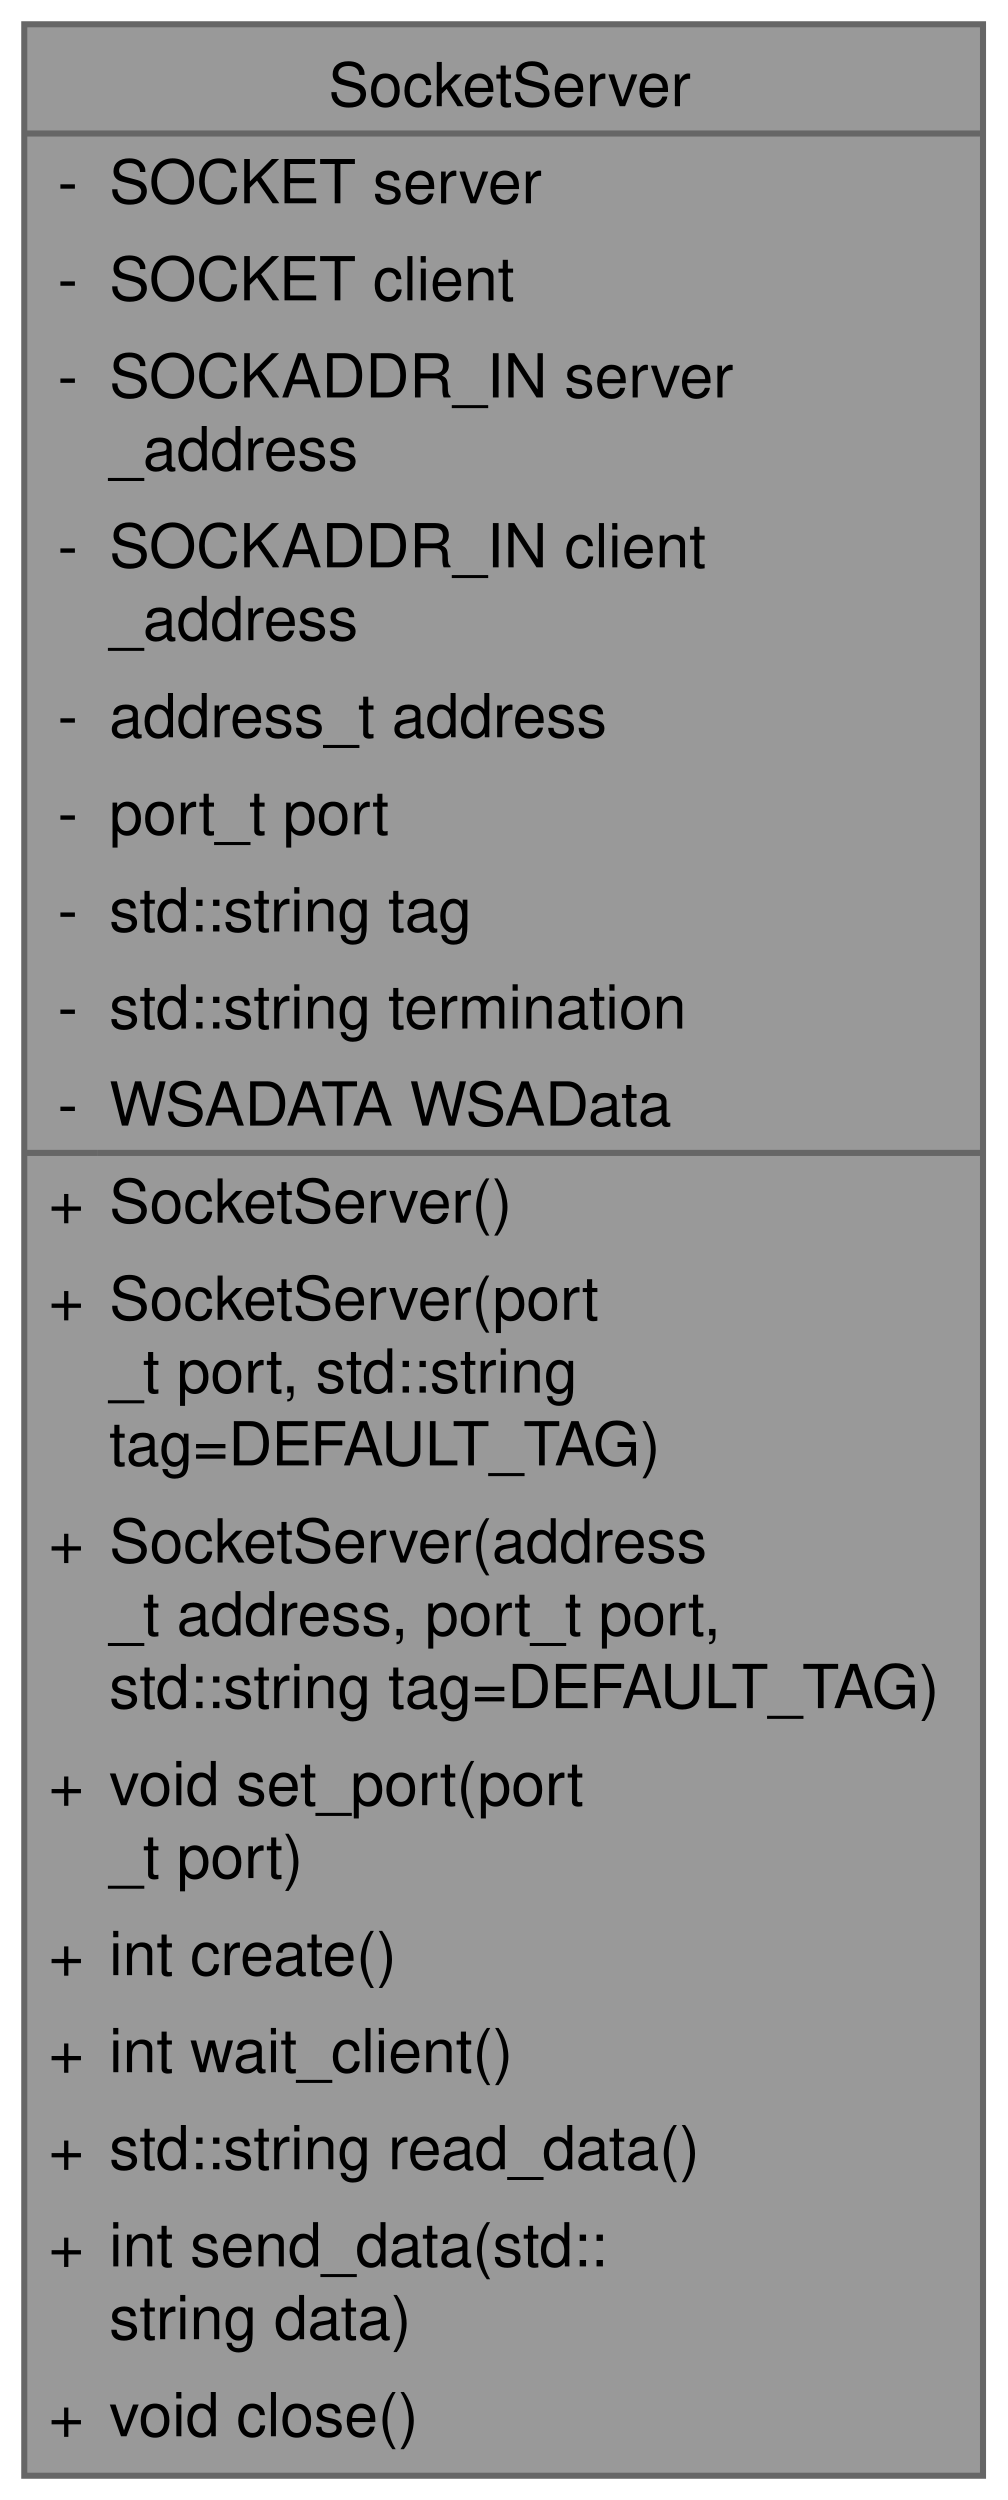
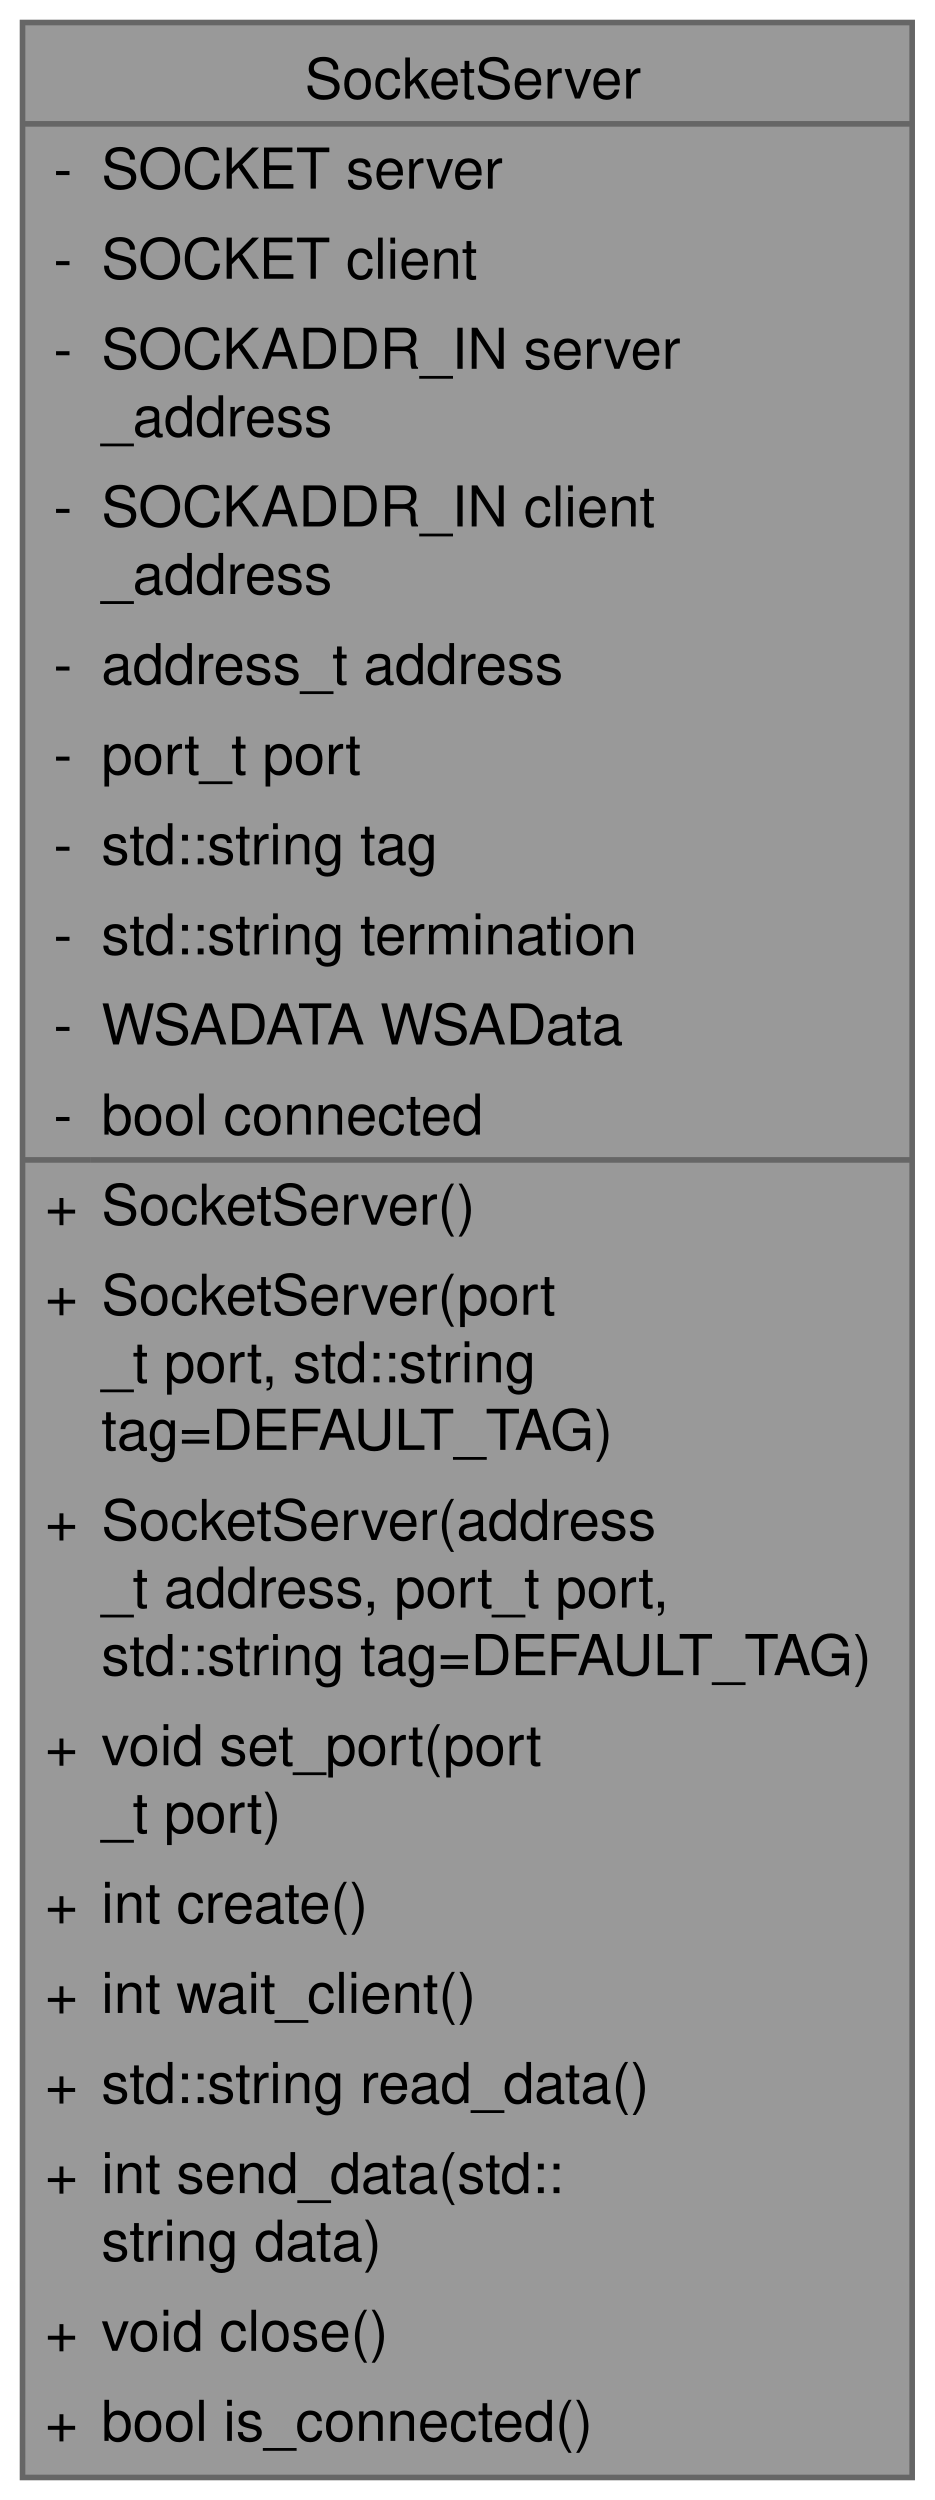
- <svg xmlns="http://www.w3.org/2000/svg" xmlns:xlink="http://www.w3.org/1999/xlink" width="166pt" height="412pt" viewBox="0.00 0.00 166.00 412.00">
-   <g id="graph0" class="graph" transform="scale(1 1) rotate(0) translate(4 408)">
+ <svg xmlns="http://www.w3.org/2000/svg" xmlns:xlink="http://www.w3.org/1999/xlink" width="166pt" height="444pt" viewBox="0.00 0.00 166.00 444.00">
+   <g id="graph0" class="graph" transform="scale(1 1) rotate(0) translate(4 440)">
    <g id="Node000001" class="node">
      <g id="a_Node000001">
        <a xlink:title="Класс SocketServer, в котором имеется набор методов для установки соединения и обмена данными с клиен...">
-           <polygon fill="#999999" stroke="none" points="158,-404 0,-404 0,0 158,0 158,-404" />
-           <text text-anchor="start" x="50.12" y="-390.5" font-family="Helvetica,sans-Serif" font-size="10.00">SocketServer</text>
+           <polygon fill="#999999" stroke="none" points="158,-436 0,-436 0,0 158,0 158,-436" />
+           <text text-anchor="start" x="50.12" y="-422.5" font-family="Helvetica,sans-Serif" font-size="10.00">SocketServer</text>
+           <text text-anchor="start" x="5.5" y="-406.5" font-family="Helvetica,sans-Serif" font-size="10.00">-</text>
+           <text text-anchor="start" x="14" y="-406.5" font-family="Helvetica,sans-Serif" font-size="10.00">SOCKET server</text>
+           <text text-anchor="start" x="5.5" y="-390.5" font-family="Helvetica,sans-Serif" font-size="10.00">-</text>
+           <text text-anchor="start" x="14" y="-390.5" font-family="Helvetica,sans-Serif" font-size="10.00">SOCKET client</text>
          <text text-anchor="start" x="5.5" y="-374.5" font-family="Helvetica,sans-Serif" font-size="10.00">-</text>
-           <text text-anchor="start" x="14" y="-374.5" font-family="Helvetica,sans-Serif" font-size="10.00">SOCKET server</text>
-           <text text-anchor="start" x="5.5" y="-358.5" font-family="Helvetica,sans-Serif" font-size="10.00">-</text>
-           <text text-anchor="start" x="14" y="-358.5" font-family="Helvetica,sans-Serif" font-size="10.00">SOCKET client</text>
-           <text text-anchor="start" x="5.5" y="-342.5" font-family="Helvetica,sans-Serif" font-size="10.00">-</text>
-           <text text-anchor="start" x="14" y="-342.5" font-family="Helvetica,sans-Serif" font-size="10.00">SOCKADDR_IN server</text>
-           <text text-anchor="start" x="14" y="-330.5" font-family="Helvetica,sans-Serif" font-size="10.00">_address</text>
-           <text text-anchor="start" x="5.5" y="-314.5" font-family="Helvetica,sans-Serif" font-size="10.00">-</text>
-           <text text-anchor="start" x="14" y="-314.5" font-family="Helvetica,sans-Serif" font-size="10.00">SOCKADDR_IN client</text>
-           <text text-anchor="start" x="14" y="-302.5" font-family="Helvetica,sans-Serif" font-size="10.00">_address</text>
+           <text text-anchor="start" x="14" y="-374.5" font-family="Helvetica,sans-Serif" font-size="10.00">SOCKADDR_IN server</text>
+           <text text-anchor="start" x="14" y="-362.5" font-family="Helvetica,sans-Serif" font-size="10.00">_address</text>
+           <text text-anchor="start" x="5.5" y="-346.5" font-family="Helvetica,sans-Serif" font-size="10.00">-</text>
+           <text text-anchor="start" x="14" y="-346.5" font-family="Helvetica,sans-Serif" font-size="10.00">SOCKADDR_IN client</text>
+           <text text-anchor="start" x="14" y="-334.5" font-family="Helvetica,sans-Serif" font-size="10.00">_address</text>
+           <text text-anchor="start" x="5.5" y="-318.5" font-family="Helvetica,sans-Serif" font-size="10.00">-</text>
+           <text text-anchor="start" x="14" y="-318.5" font-family="Helvetica,sans-Serif" font-size="10.00">address_t address</text>
+           <text text-anchor="start" x="5.5" y="-302.5" font-family="Helvetica,sans-Serif" font-size="10.00">-</text>
+           <text text-anchor="start" x="14" y="-302.5" font-family="Helvetica,sans-Serif" font-size="10.00">port_t port</text>
          <text text-anchor="start" x="5.5" y="-286.5" font-family="Helvetica,sans-Serif" font-size="10.00">-</text>
-           <text text-anchor="start" x="14" y="-286.5" font-family="Helvetica,sans-Serif" font-size="10.00">address_t address</text>
+           <text text-anchor="start" x="14" y="-286.5" font-family="Helvetica,sans-Serif" font-size="10.00">std::string tag</text>
          <text text-anchor="start" x="5.5" y="-270.5" font-family="Helvetica,sans-Serif" font-size="10.00">-</text>
-           <text text-anchor="start" x="14" y="-270.5" font-family="Helvetica,sans-Serif" font-size="10.00">port_t port</text>
+           <text text-anchor="start" x="14" y="-270.5" font-family="Helvetica,sans-Serif" font-size="10.00">std::string termination</text>
          <text text-anchor="start" x="5.5" y="-254.5" font-family="Helvetica,sans-Serif" font-size="10.00">-</text>
-           <text text-anchor="start" x="14" y="-254.5" font-family="Helvetica,sans-Serif" font-size="10.00">std::string tag</text>
+           <text text-anchor="start" x="14" y="-254.5" font-family="Helvetica,sans-Serif" font-size="10.00">WSADATA WSAData</text>
          <text text-anchor="start" x="5.5" y="-238.5" font-family="Helvetica,sans-Serif" font-size="10.00">-</text>
-           <text text-anchor="start" x="14" y="-238.5" font-family="Helvetica,sans-Serif" font-size="10.00">std::string termination</text>
-           <text text-anchor="start" x="5.5" y="-222.5" font-family="Helvetica,sans-Serif" font-size="10.00">-</text>
-           <text text-anchor="start" x="14" y="-222.5" font-family="Helvetica,sans-Serif" font-size="10.00">WSADATA WSAData</text>
+           <text text-anchor="start" x="14" y="-238.5" font-family="Helvetica,sans-Serif" font-size="10.00">bool connected</text>
+           <text text-anchor="start" x="4" y="-222.5" font-family="Helvetica,sans-Serif" font-size="10.00">+</text>
+           <text text-anchor="start" x="14" y="-222.5" font-family="Helvetica,sans-Serif" font-size="10.00">SocketServer()</text>
          <text text-anchor="start" x="4" y="-206.5" font-family="Helvetica,sans-Serif" font-size="10.00">+</text>
-           <text text-anchor="start" x="14" y="-206.5" font-family="Helvetica,sans-Serif" font-size="10.00">SocketServer()</text>
-           <text text-anchor="start" x="4" y="-190.5" font-family="Helvetica,sans-Serif" font-size="10.00">+</text>
-           <text text-anchor="start" x="14" y="-190.5" font-family="Helvetica,sans-Serif" font-size="10.00">SocketServer(port</text>
-           <text text-anchor="start" x="14" y="-178.5" font-family="Helvetica,sans-Serif" font-size="10.00">_t port, std::string</text>
-           <text text-anchor="start" x="14" y="-166.5" font-family="Helvetica,sans-Serif" font-size="10.00"> tag=DEFAULT_TAG)</text>
-           <text text-anchor="start" x="4" y="-150.5" font-family="Helvetica,sans-Serif" font-size="10.00">+</text>
-           <text text-anchor="start" x="14" y="-150.5" font-family="Helvetica,sans-Serif" font-size="10.00">SocketServer(address</text>
-           <text text-anchor="start" x="14" y="-138.5" font-family="Helvetica,sans-Serif" font-size="10.00">_t address, port_t port,</text>
-           <text text-anchor="start" x="14" y="-126.5" font-family="Helvetica,sans-Serif" font-size="10.00"> std::string tag=DEFAULT_TAG)</text>
-           <text text-anchor="start" x="4" y="-110.5" font-family="Helvetica,sans-Serif" font-size="10.00">+</text>
-           <text text-anchor="start" x="14" y="-110.5" font-family="Helvetica,sans-Serif" font-size="10.00">void set_port(port</text>
-           <text text-anchor="start" x="14" y="-98.5" font-family="Helvetica,sans-Serif" font-size="10.00">_t port)</text>
+           <text text-anchor="start" x="14" y="-206.5" font-family="Helvetica,sans-Serif" font-size="10.00">SocketServer(port</text>
+           <text text-anchor="start" x="14" y="-194.5" font-family="Helvetica,sans-Serif" font-size="10.00">_t port, std::string</text>
+           <text text-anchor="start" x="14" y="-182.5" font-family="Helvetica,sans-Serif" font-size="10.00"> tag=DEFAULT_TAG)</text>
+           <text text-anchor="start" x="4" y="-166.5" font-family="Helvetica,sans-Serif" font-size="10.00">+</text>
+           <text text-anchor="start" x="14" y="-166.5" font-family="Helvetica,sans-Serif" font-size="10.00">SocketServer(address</text>
+           <text text-anchor="start" x="14" y="-154.5" font-family="Helvetica,sans-Serif" font-size="10.00">_t address, port_t port,</text>
+           <text text-anchor="start" x="14" y="-142.5" font-family="Helvetica,sans-Serif" font-size="10.00"> std::string tag=DEFAULT_TAG)</text>
+           <text text-anchor="start" x="4" y="-126.5" font-family="Helvetica,sans-Serif" font-size="10.00">+</text>
+           <text text-anchor="start" x="14" y="-126.5" font-family="Helvetica,sans-Serif" font-size="10.00">void set_port(port</text>
+           <text text-anchor="start" x="14" y="-114.5" font-family="Helvetica,sans-Serif" font-size="10.00">_t port)</text>
+           <text text-anchor="start" x="4" y="-98.5" font-family="Helvetica,sans-Serif" font-size="10.00">+</text>
+           <text text-anchor="start" x="14" y="-98.5" font-family="Helvetica,sans-Serif" font-size="10.00">int create()</text>
          <text text-anchor="start" x="4" y="-82.5" font-family="Helvetica,sans-Serif" font-size="10.00">+</text>
-           <text text-anchor="start" x="14" y="-82.5" font-family="Helvetica,sans-Serif" font-size="10.00">int create()</text>
+           <text text-anchor="start" x="14" y="-82.5" font-family="Helvetica,sans-Serif" font-size="10.00">int wait_client()</text>
          <text text-anchor="start" x="4" y="-66.5" font-family="Helvetica,sans-Serif" font-size="10.00">+</text>
-           <text text-anchor="start" x="14" y="-66.5" font-family="Helvetica,sans-Serif" font-size="10.00">int wait_client()</text>
+           <text text-anchor="start" x="14" y="-66.5" font-family="Helvetica,sans-Serif" font-size="10.00">std::string read_data()</text>
          <text text-anchor="start" x="4" y="-50.5" font-family="Helvetica,sans-Serif" font-size="10.00">+</text>
-           <text text-anchor="start" x="14" y="-50.5" font-family="Helvetica,sans-Serif" font-size="10.00">std::string read_data()</text>
-           <text text-anchor="start" x="4" y="-34.5" font-family="Helvetica,sans-Serif" font-size="10.00">+</text>
-           <text text-anchor="start" x="14" y="-34.5" font-family="Helvetica,sans-Serif" font-size="10.00">int send_data(std::</text>
-           <text text-anchor="start" x="14" y="-22.5" font-family="Helvetica,sans-Serif" font-size="10.00">string data)</text>
+           <text text-anchor="start" x="14" y="-50.5" font-family="Helvetica,sans-Serif" font-size="10.00">int send_data(std::</text>
+           <text text-anchor="start" x="14" y="-38.5" font-family="Helvetica,sans-Serif" font-size="10.00">string data)</text>
+           <text text-anchor="start" x="4" y="-22.5" font-family="Helvetica,sans-Serif" font-size="10.00">+</text>
+           <text text-anchor="start" x="14" y="-22.5" font-family="Helvetica,sans-Serif" font-size="10.00">void close()</text>
          <text text-anchor="start" x="4" y="-6.5" font-family="Helvetica,sans-Serif" font-size="10.00">+</text>
-           <text text-anchor="start" x="14" y="-6.5" font-family="Helvetica,sans-Serif" font-size="10.00">void close()</text>
-           <polygon fill="#666666" stroke="#666666" points="0,-386 0,-386 158,-386 158,-386 0,-386" />
-           <polygon fill="#666666" stroke="#666666" points="0,-218 0,-218 12,-218 12,-218 0,-218" />
-           <polygon fill="#666666" stroke="#666666" points="12,-218 12,-218 158,-218 158,-218 12,-218" />
-           <polygon fill="none" stroke="#666666" points="0,0 0,-404 158,-404 158,0 0,0" />
+           <text text-anchor="start" x="14" y="-6.5" font-family="Helvetica,sans-Serif" font-size="10.00">bool is_connected()</text>
+           <polygon fill="#666666" stroke="#666666" points="0,-418 0,-418 158,-418 158,-418 0,-418" />
+           <polygon fill="#666666" stroke="#666666" points="0,-234 0,-234 12,-234 12,-234 0,-234" />
+           <polygon fill="#666666" stroke="#666666" points="12,-234 12,-234 158,-234 158,-234 12,-234" />
+           <polygon fill="none" stroke="#666666" points="0,0 0,-436 158,-436 158,0 0,0" />
        </a>
      </g>
    </g>
  </g>
</svg>
